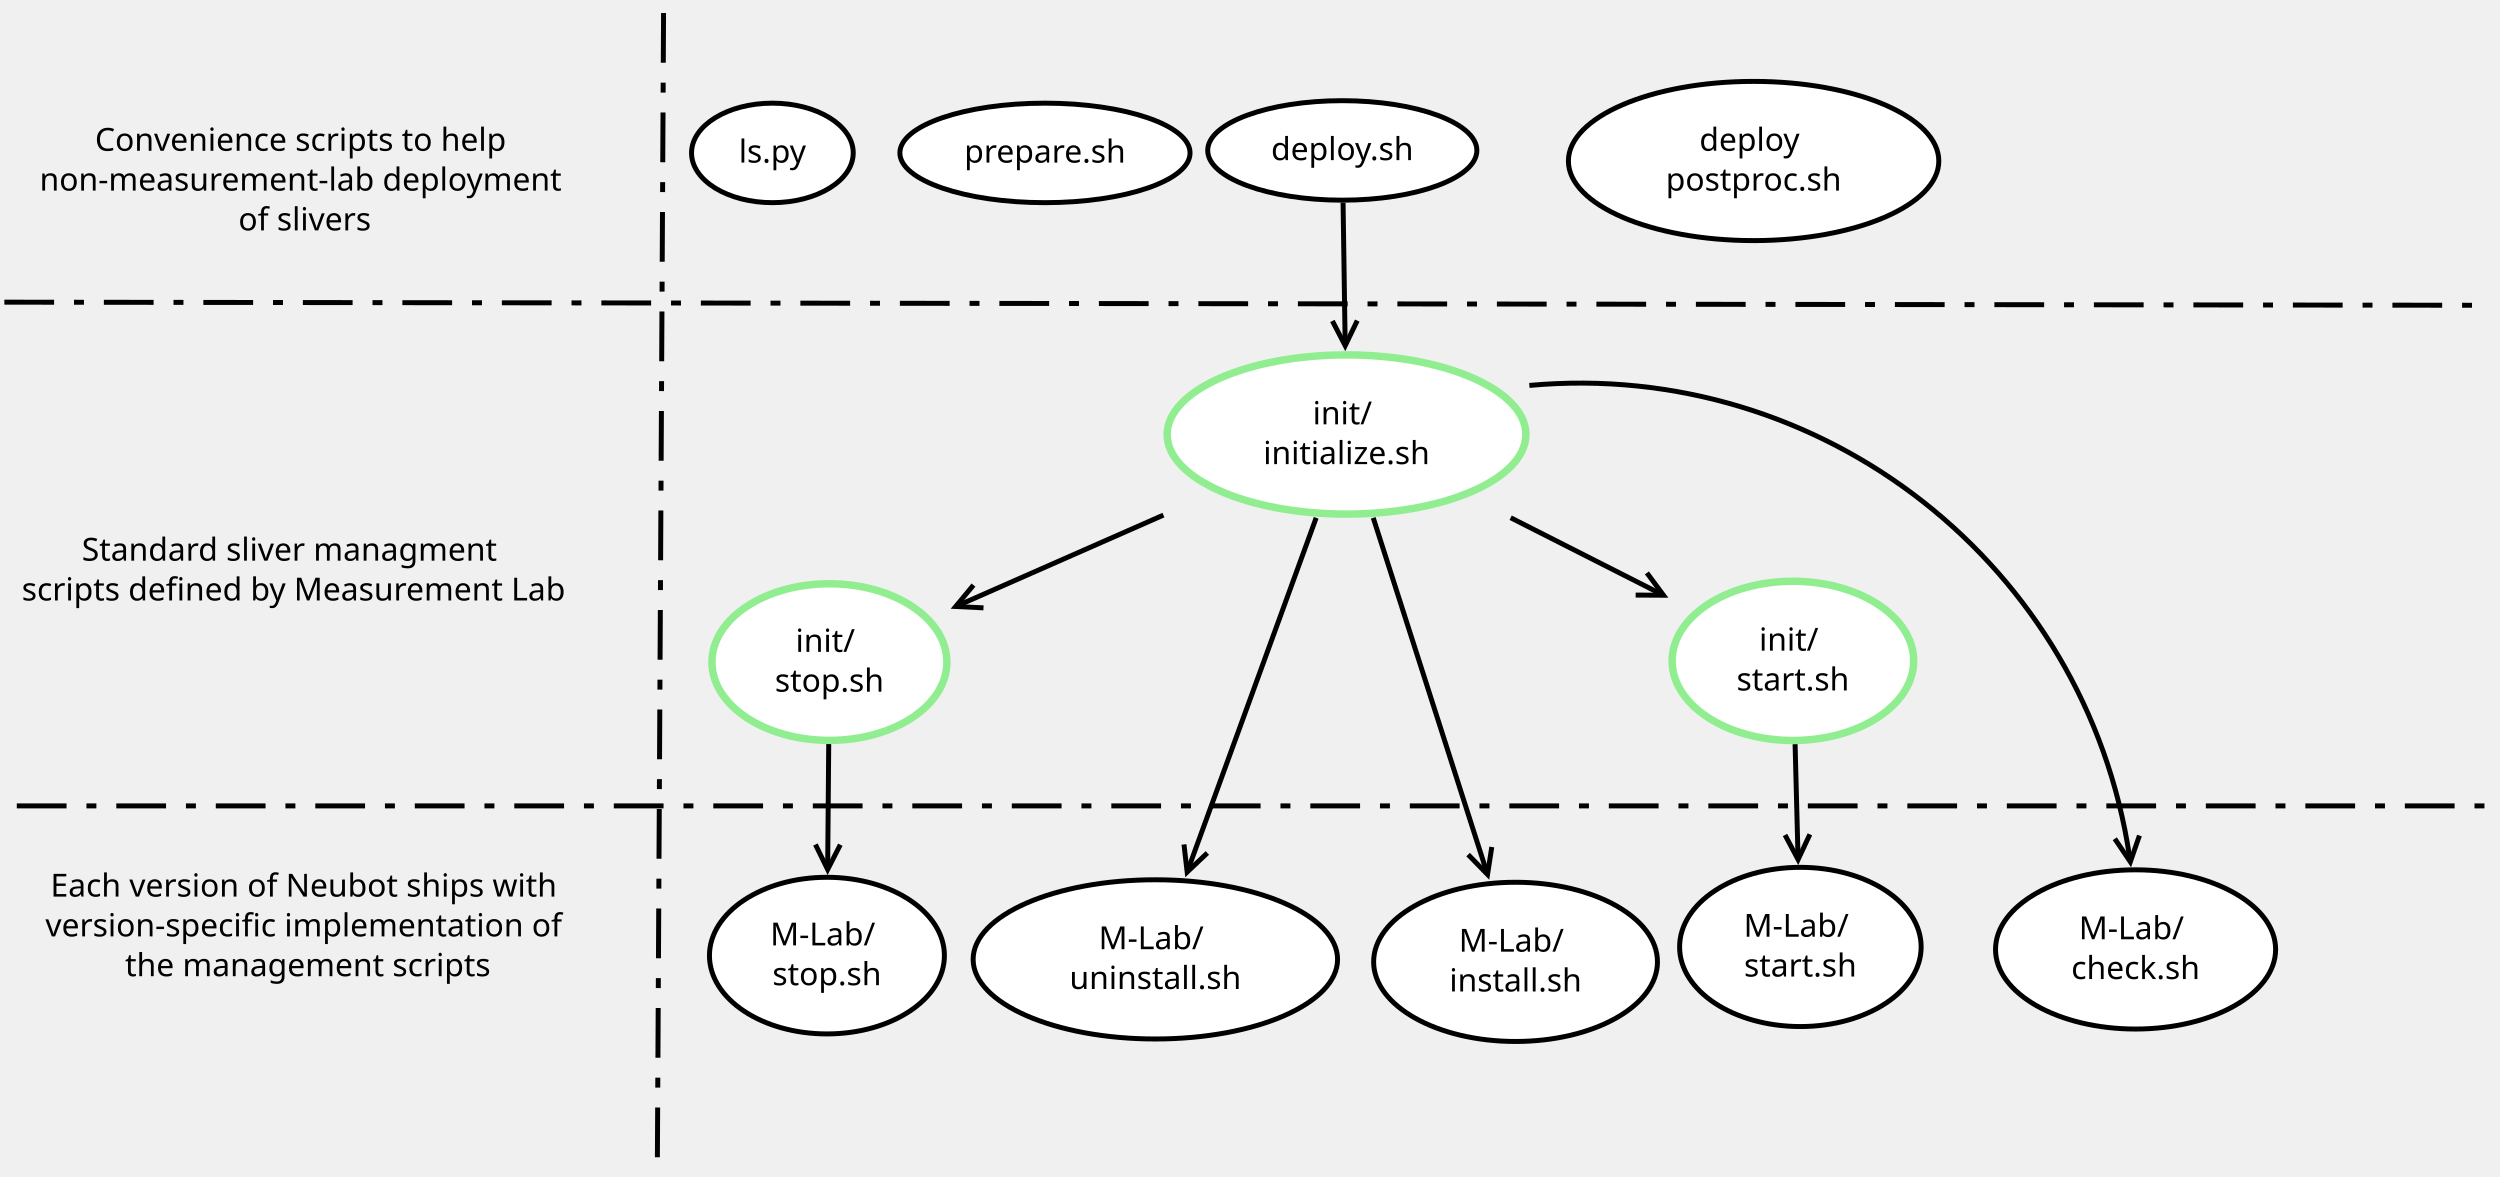
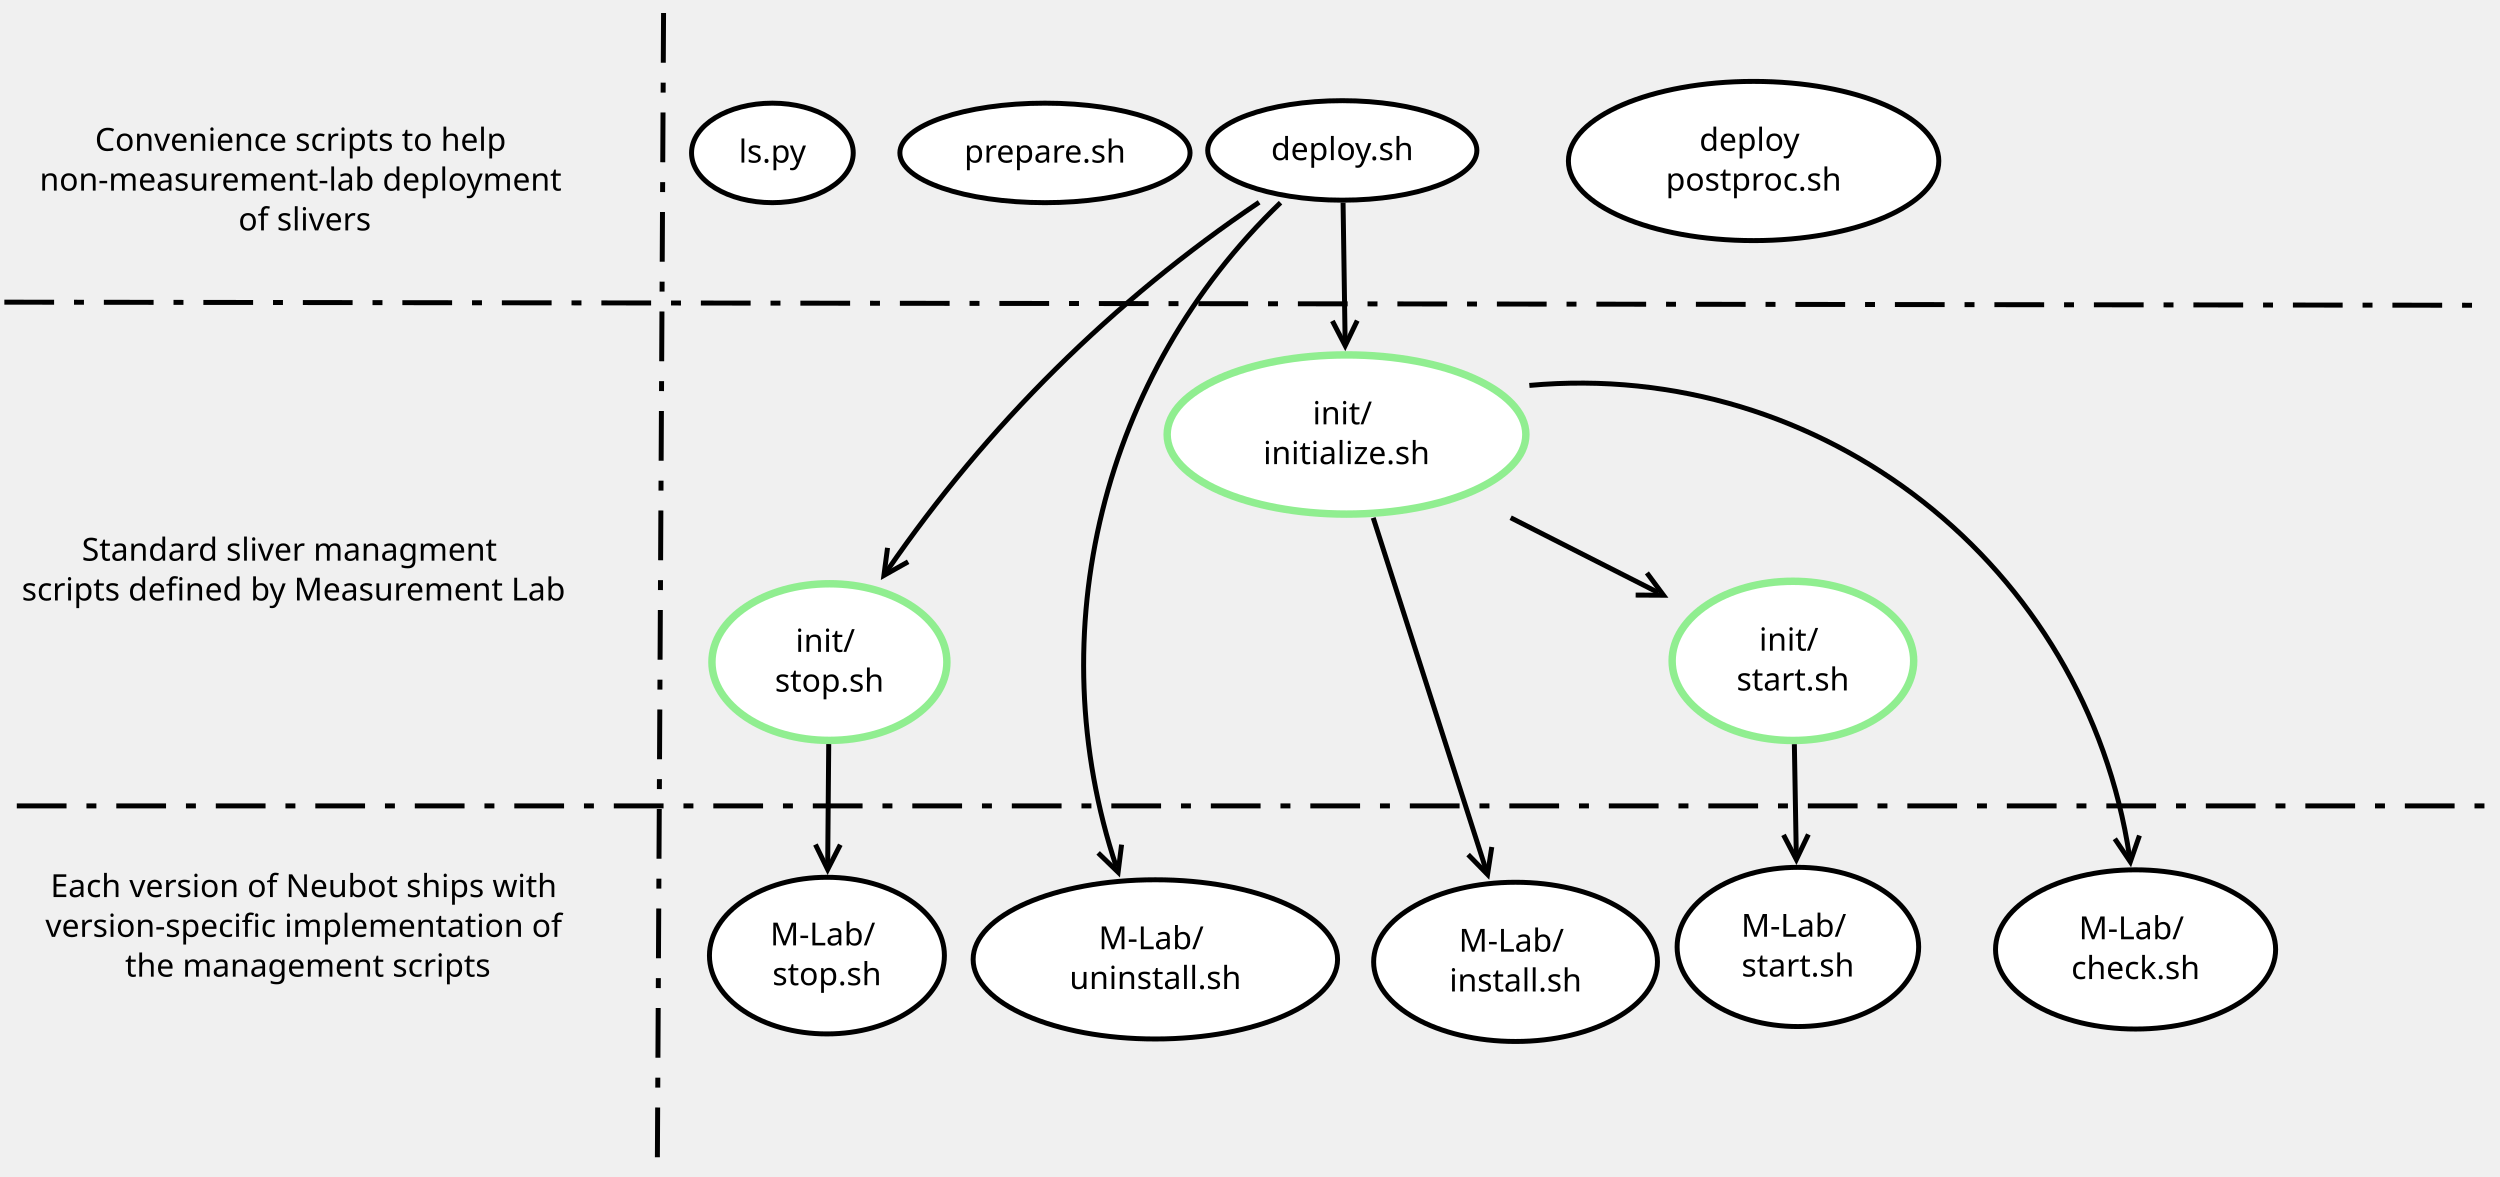
<svg xmlns="http://www.w3.org/2000/svg" width="51cm" height="24cm" viewBox="-318 -22 1005 466" id="svg2" version="1.1">
  <defs id="defs220" />
  <g id="g4">
    <ellipse style="fill: #ffffff" cx="221.6" cy="35" rx="54.1" ry="20" id="ellipse6" />
    <ellipse style="fill: none; fill-opacity:0; stroke-width: 2; stroke: #000000" cx="221.6" cy="35" rx="54.1" ry="20" id="ellipse8" />
    <text font-size="12.8" style="fill: #000000;text-anchor:middle;font-family:sans-serif;font-style:normal;font-weight:normal" x="221.6" y="38.9" id="text10">
      <tspan x="221.6" y="38.9" id="tspan12">deploy.sh</tspan>
    </text>
  </g>
  <g id="g14">
    <ellipse style="fill: #ffffff" cx="15.425" cy="240.683" rx="47.225" ry="31.483" id="ellipse16" />
    <ellipse style="fill: none; fill-opacity:0; stroke-width: 3; stroke: #90ee90" cx="15.425" cy="240.683" rx="47.225" ry="31.483" id="ellipse18" />
    <text font-size="12.8" style="fill: #000000;text-anchor:middle;font-family:sans-serif;font-style:normal;font-weight:normal" x="15.425" y="236.583" id="text20">
      <tspan x="15.425" y="236.583" id="tspan22">init/</tspan>
      <tspan x="15.425" y="252.583" id="tspan24">stop.sh</tspan>
    </text>
  </g>
  <g id="g26">
    <ellipse style="fill: #ffffff" cx="223.3" cy="149.2" rx="72.1" ry="32" id="ellipse28" />
    <ellipse style="fill: none; fill-opacity:0; stroke-width: 3; stroke: #90ee90" cx="223.3" cy="149.2" rx="72.1" ry="32" id="ellipse30" />
    <text font-size="12.8" style="fill: #000000;text-anchor:middle;font-family:sans-serif;font-style:normal;font-weight:normal" x="223.3" y="145.1" id="text32">
      <tspan x="223.3" y="145.1" id="tspan34">init/</tspan>
      <tspan x="223.3" y="161.1" id="tspan36">initialize.sh</tspan>
    </text>
  </g>
  <g id="g38">
    <ellipse style="fill: #ffffff" cx="402.75" cy="240.2" rx="48.55" ry="32" id="ellipse40" />
    <ellipse style="fill: none; fill-opacity:0; stroke-width: 3; stroke: #90ee90" cx="402.75" cy="240.2" rx="48.55" ry="32" id="ellipse42" />
    <text font-size="12.8" style="fill: #000000;text-anchor:middle;font-family:sans-serif;font-style:normal;font-weight:normal" x="402.75" y="236.1" id="text44">
      <tspan x="402.75" y="236.1" id="tspan46">init/</tspan>
      <tspan x="402.75" y="252.1" id="tspan48">start.sh</tspan>
    </text>
  </g>
  <g id="g50">
    <line style="fill: none; fill-opacity:0; stroke-width: 2; stroke: #000000" x1="221.913" y1="56.001" x2="222.735" y2="111.243" id="line52" />
    <polyline style="fill: none; fill-opacity:0; stroke-width: 2; stroke: #000000" points="217.62,103.555 222.768,113.479 227.619,103.406 " id="polyline54" />
  </g>
  <g id="g56">
    <line style="fill: none; fill-opacity:0; stroke-width: 2; stroke: #000000" x1="289.279" y1="182.658" x2="348.718" y2="212.8" id="line58" />
    <polyline style="fill: none; fill-opacity:0; stroke-width: 2; stroke: #000000" points="339.532,213.748 350.713,213.812 344.055,204.829 " id="polyline60" />
  </g>
  <g id="g62">
    <ellipse style="fill: #ffffff" cx="14.425" cy="358.683" rx="47.225" ry="31.483" id="ellipse64" />
    <ellipse style="fill: none; fill-opacity:0; stroke-width: 2; stroke: #000000" cx="14.425" cy="358.683" rx="47.225" ry="31.483" id="ellipse66" />
    <text font-size="12.8" style="fill: #000000;text-anchor:middle;font-family:sans-serif;font-style:normal;font-weight:normal" x="14.425" y="354.583" id="text68">
      <tspan x="14.425" y="354.583" id="tspan70">M-Lab/</tspan>
      <tspan x="14.425" y="370.583" id="tspan72">stop.sh</tspan>
    </text>
  </g>
  <g id="g74">
    <line style="fill: none; fill-opacity:0; stroke-width: 2; stroke: #000000" x1="15.146" y1="273.655" x2="14.737" y2="321.83" id="line76" />
    <polyline style="fill: none; fill-opacity:0; stroke-width: 2; stroke: #000000" points="9.803,314.024 14.718,324.066 19.803,314.109 " id="polyline78" />
  </g>
  <g id="g80">
    <ellipse style="fill: #ffffff" cx="146.45" cy="360.2" rx="73.25" ry="32" id="ellipse82" />
    <ellipse style="fill: none; fill-opacity:0; stroke-width: 2; stroke: #000000" cx="146.45" cy="360.2" rx="73.25" ry="32" id="ellipse84" />
    <text font-size="12.8" style="fill: #000000;text-anchor:middle;font-family:sans-serif;font-style:normal;font-weight:normal" x="146.45" y="356.1" id="text86">
      <tspan x="146.45" y="356.1" id="tspan88">M-Lab/</tspan>
      <tspan x="146.45" y="372.1" id="tspan90">uninstall.sh</tspan>
    </text>
  </g>
  <g id="g92">
-     <line style="fill: none; fill-opacity:0; stroke-width: 2; stroke: #000000" x1="211.1" y1="182.697" x2="160" y2="322.997" id="line94" />
-     <polyline style="fill: none; fill-opacity:0; stroke-width: 2; stroke: #000000" points="157.959,313.991 159.235,325.098 167.355,317.413 " id="polyline96" />
-   </g>
-   <g id="g98">
-     <line style="fill: none; fill-opacity:0; stroke-width: 2; stroke: #000000" x1="149.699" y1="181.591" x2="68.245" y2="217.438" id="line100" />
-     <polyline style="fill: none; fill-opacity:0; stroke-width: 2; stroke: #000000" points="73.338,209.734 66.199,218.338 77.366,218.887 " id="polyline102" />
+     <ellipse style="fill: #ffffff" cx="291.25" cy="361.2" rx="57.05" ry="32" id="ellipse94" />
+     <ellipse style="fill: none; fill-opacity:0; stroke-width: 2; stroke: #000000" cx="291.25" cy="361.2" rx="57.05" ry="32" id="ellipse96" />
+     <text font-size="12.8" style="fill: #000000;text-anchor:middle;font-family:sans-serif;font-style:normal;font-weight:normal" x="291.25" y="357.1" id="text98">
+       <tspan x="291.25" y="357.1" id="tspan100">M-Lab/</tspan>
+       <tspan x="291.25" y="373.1" id="tspan102">install.sh</tspan>
+     </text>
  </g>
  <g id="g104">
-     <ellipse style="fill: #ffffff" cx="291.25" cy="361.2" rx="57.05" ry="32" id="ellipse106" />
-     <ellipse style="fill: none; fill-opacity:0; stroke-width: 2; stroke: #000000" cx="291.25" cy="361.2" rx="57.05" ry="32" id="ellipse108" />
-     <text font-size="12.8" style="fill: #000000;text-anchor:middle;font-family:sans-serif;font-style:normal;font-weight:normal" x="291.25" y="357.1" id="text110">
-       <tspan x="291.25" y="357.1" id="tspan112">M-Lab/</tspan>
-       <tspan x="291.25" y="373.1" id="tspan114">install.sh</tspan>
+     <line style="fill: none; fill-opacity:0; stroke-width: 2; stroke: #000000" x1="234.037" y1="182.7" x2="279.307" y2="323.939" id="line106" />
+     <polyline style="fill: none; fill-opacity:0; stroke-width: 2; stroke: #000000" points="272.176,318.072 279.99,326.069 281.699,315.02 " id="polyline108" />
+   </g>
+   <g id="g110">
+     <ellipse style="fill: #ffffff" cx="404.75" cy="355.2" rx="48.55" ry="32" id="ellipse112" />
+     <ellipse style="fill: none; fill-opacity:0; stroke-width: 2; stroke: #000000" cx="404.75" cy="355.2" rx="48.55" ry="32" id="ellipse114" />
+     <text font-size="12.8" style="fill: #000000;text-anchor:middle;font-family:sans-serif;font-style:normal;font-weight:normal" x="404.75" y="351.1" id="text116">
+       <tspan x="404.75" y="351.1" id="tspan118">M-Lab/</tspan>
+       <tspan x="404.75" y="367.1" id="tspan120">start.sh</tspan>
    </text>
  </g>
-   <g id="g116">
-     <line style="fill: none; fill-opacity:0; stroke-width: 2; stroke: #000000" x1="234.037" y1="182.7" x2="279.307" y2="323.939" id="line118" />
-     <polyline style="fill: none; fill-opacity:0; stroke-width: 2; stroke: #000000" points="272.176,318.072 279.99,326.069 281.699,315.02 " id="polyline120" />
+   <g id="g122">
+     <line style="fill: none; fill-opacity:0; stroke-width: 2; stroke: #000000" x1="403.333" y1="273.702" x2="404.1" y2="317.823" id="line124" />
+     <polyline style="fill: none; fill-opacity:0; stroke-width: 2; stroke: #000000" points="398.966,310.147 404.139,320.059 408.964,309.974 " id="polyline126" />
  </g>
-   <g id="g122">
-     <ellipse style="fill: #ffffff" cx="405.75" cy="355.2" rx="48.55" ry="32" id="ellipse124" />
-     <ellipse style="fill: none; fill-opacity:0; stroke-width: 2; stroke: #000000" cx="405.75" cy="355.2" rx="48.55" ry="32" id="ellipse126" />
-     <text font-size="12.8" style="fill: #000000;text-anchor:middle;font-family:sans-serif;font-style:normal;font-weight:normal" x="405.75" y="351.1" id="text128">
-       <tspan x="405.75" y="351.1" id="tspan130">M-Lab/</tspan>
-       <tspan x="405.75" y="367.1" id="tspan132">start.sh</tspan>
+   <g id="g128">
+     <ellipse style="fill: #ffffff" cx="540.5" cy="356.2" rx="56.3" ry="32" id="ellipse130" />
+     <ellipse style="fill: none; fill-opacity:0; stroke-width: 2; stroke: #000000" cx="540.5" cy="356.2" rx="56.3" ry="32" id="ellipse132" />
+     <text font-size="12.8" style="fill: #000000;text-anchor:middle;font-family:sans-serif;font-style:normal;font-weight:normal" x="540.5" y="352.1" id="text134">
+       <tspan x="540.5" y="352.1" id="tspan136">M-Lab/</tspan>
+       <tspan x="540.5" y="368.1" id="tspan138">check.sh</tspan>
    </text>
  </g>
-   <g id="g134">
-     <line style="fill: none; fill-opacity:0; stroke-width: 2; stroke: #000000" x1="403.624" y1="273.702" x2="404.775" y2="317.824" id="line136" />
-     <polyline style="fill: none; fill-opacity:0; stroke-width: 2; stroke: #000000" points="399.574,310.193 404.833,320.059 409.571,309.932 " id="polyline138" />
+   <g id="g140">
+     <path style="fill: none; fill-opacity:0; stroke-width: 2; stroke: #000000" d="M 538.059,318.767 A 223.421,223.421 0 0 0 296.8,129.473" id="path142" />
+     <polyline style="fill: none; fill-opacity:0; stroke-width: 2; stroke: #000000" points="532.145,311.705 538.392,320.978 542.062,310.417 " id="polyline144" />
  </g>
-   <g id="g140">
-     <ellipse style="fill: #ffffff" cx="540.5" cy="356.2" rx="56.3" ry="32" id="ellipse142" />
-     <ellipse style="fill: none; fill-opacity:0; stroke-width: 2; stroke: #000000" cx="540.5" cy="356.2" rx="56.3" ry="32" id="ellipse144" />
-     <text font-size="12.8" style="fill: #000000;text-anchor:middle;font-family:sans-serif;font-style:normal;font-weight:normal" x="540.5" y="352.1" id="text146">
-       <tspan x="540.5" y="352.1" id="tspan148">M-Lab/</tspan>
-       <tspan x="540.5" y="368.1" id="tspan150">check.sh</tspan>
+   <line style="fill: none; fill-opacity:0; stroke-width: 2; stroke-dasharray: 20 8 4 8; stroke: #000000" x1="-311.25" y1="298.5" x2="686.25" y2="298.5" id="line146" />
+   <line style="fill: none; fill-opacity:0; stroke-width: 2; stroke-dasharray: 20 8 4 8; stroke: #000000" x1="-316.25" y1="96" x2="678.75" y2="97.25" id="line148" />
+   <text font-size="12.8" style="fill: #000000;text-anchor:middle;font-family:sans-serif;font-style:normal;font-weight:normal" x="-200" y="199.925" id="text150">
+     <tspan x="-200" y="199.925" id="tspan152">Standard sliver managment</tspan>
+     <tspan x="-200" y="215.925" id="tspan154">scripts defined by Measurement Lab</tspan>
+   </text>
+   <text font-size="12.8" style="fill: #000000;text-anchor:middle;font-family:sans-serif;font-style:normal;font-weight:normal" x="-195.5" y="35.15" id="text156">
+     <tspan x="-195.5" y="35.15" id="tspan158">Convenience scripts to help</tspan>
+     <tspan x="-195.5" y="51.15" id="tspan160">non-measurement-lab deployment</tspan>
+     <tspan x="-195.5" y="67.15" id="tspan162">of slivers</tspan>
+   </text>
+   <text font-size="12.8" style="fill: #000000;text-anchor:middle;font-family:sans-serif;font-style:normal;font-weight:normal" x="-194.25" y="335.149" id="text164">
+     <tspan x="-194.25" y="335.149" id="tspan166">Each version of Neubot ships with</tspan>
+     <tspan x="-194.25" y="351.149" id="tspan168">version-specific implementation of</tspan>
+     <tspan x="-194.25" y="367.149" id="tspan170">the management scripts</tspan>
+   </text>
+   <line style="fill: none; fill-opacity:0; stroke-width: 2; stroke-dasharray: 20 8 4 8; stroke: #000000" x1="-51.25" y1="-20.25" x2="-53.75" y2="443.5" id="line172" />
+   <g id="g174">
+     <ellipse style="fill: #ffffff" cx="-7.5" cy="36" rx="32.5" ry="20" id="ellipse176" />
+     <ellipse style="fill: none; fill-opacity:0; stroke-width: 2; stroke: #000000" cx="-7.5" cy="36" rx="32.5" ry="20" id="ellipse178" />
+     <text font-size="12.8" style="fill: #000000;text-anchor:middle;font-family:sans-serif;font-style:normal;font-weight:normal" x="-7.5" y="39.9" id="text180">
+       <tspan x="-7.5" y="39.9" id="tspan182">ls.py</tspan>
    </text>
  </g>
-   <g id="g152">
-     <path style="fill: none; fill-opacity:0; stroke-width: 2; stroke: #000000" d="M 538.059,318.767 A 223.421,223.421 0 0 0 296.8,129.473" id="path154" />
-     <polyline style="fill: none; fill-opacity:0; stroke-width: 2; stroke: #000000" points="532.145,311.705 538.392,320.978 542.062,310.417 " id="polyline156" />
-   </g>
-   <line style="fill: none; fill-opacity:0; stroke-width: 2; stroke-dasharray: 20 8 4 8; stroke: #000000" x1="-311.25" y1="298.5" x2="686.25" y2="298.5" id="line158" />
-   <line style="fill: none; fill-opacity:0; stroke-width: 2; stroke-dasharray: 20 8 4 8; stroke: #000000" x1="-316.25" y1="96" x2="678.75" y2="97.25" id="line160" />
-   <text font-size="12.8" style="fill: #000000;text-anchor:middle;font-family:sans-serif;font-style:normal;font-weight:normal" x="-200" y="199.925" id="text162">
-     <tspan x="-200" y="199.925" id="tspan164">Standard sliver managment</tspan>
-     <tspan x="-200" y="215.925" id="tspan166">scripts defined by Measurement Lab</tspan>
-   </text>
-   <text font-size="12.8" style="fill: #000000;text-anchor:middle;font-family:sans-serif;font-style:normal;font-weight:normal" x="-195.5" y="35.15" id="text168">
-     <tspan x="-195.5" y="35.15" id="tspan170">Convenience scripts to help</tspan>
-     <tspan x="-195.5" y="51.15" id="tspan172">non-measurement-lab deployment</tspan>
-     <tspan x="-195.5" y="67.15" id="tspan174">of slivers</tspan>
-   </text>
-   <text font-size="12.8" style="fill: #000000;text-anchor:middle;font-family:sans-serif;font-style:normal;font-weight:normal" x="-194.25" y="334.963" id="text176">
-     <tspan x="-194.25" y="334.963" id="tspan178">Each version of Neubot ships with</tspan>
-     <tspan x="-194.25" y="350.963" id="tspan180">version-specific implementation of</tspan>
-     <tspan x="-194.25" y="366.963" id="tspan182">the management scripts</tspan>
-   </text>
-   <line style="fill: none; fill-opacity:0; stroke-width: 2; stroke-dasharray: 20 8 4 8; stroke: #000000" x1="-51.25" y1="-20.25" x2="-53.75" y2="443.5" id="line184" />
-   <g id="g186">
-     <ellipse style="fill: #ffffff" cx="-7.5" cy="36" rx="32.5" ry="20" id="ellipse188" />
-     <ellipse style="fill: none; fill-opacity:0; stroke-width: 2; stroke: #000000" cx="-7.5" cy="36" rx="32.5" ry="20" id="ellipse190" />
-     <text font-size="12.8" style="fill: #000000;text-anchor:middle;font-family:sans-serif;font-style:normal;font-weight:normal" x="-7.5" y="39.9" id="text192">
-       <tspan x="-7.5" y="39.9" id="tspan194">ls.py</tspan>
+   <g id="g184">
+     <ellipse style="fill: #ffffff" cx="102.075" cy="36" rx="58.325" ry="20" id="ellipse186" />
+     <ellipse style="fill: none; fill-opacity:0; stroke-width: 2; stroke: #000000" cx="102.075" cy="36" rx="58.325" ry="20" id="ellipse188" />
+     <text font-size="12.8" style="fill: #000000;text-anchor:middle;font-family:sans-serif;font-style:normal;font-weight:normal" x="102.075" y="39.9" id="text190">
+       <tspan x="102.075" y="39.9" id="tspan192">prepare.sh</tspan>
    </text>
  </g>
-   <g id="g196">
-     <ellipse style="fill: #ffffff" cx="102.075" cy="36" rx="58.325" ry="20" id="ellipse198" />
-     <ellipse style="fill: none; fill-opacity:0; stroke-width: 2; stroke: #000000" cx="102.075" cy="36" rx="58.325" ry="20" id="ellipse200" />
-     <text font-size="12.8" style="fill: #000000;text-anchor:middle;font-family:sans-serif;font-style:normal;font-weight:normal" x="102.075" y="39.9" id="text202">
-       <tspan x="102.075" y="39.9" id="tspan204">prepare.sh</tspan>
+   <g id="g194">
+     <ellipse style="fill: #ffffff" cx="386.95" cy="39.25" rx="74.45" ry="32" id="ellipse196" />
+     <ellipse style="fill: none; fill-opacity:0; stroke-width: 2; stroke: #000000" cx="386.95" cy="39.25" rx="74.45" ry="32" id="ellipse198" />
+     <text font-size="12.8" style="fill: #000000;text-anchor:middle;font-family:sans-serif;font-style:normal;font-weight:normal" x="386.95" y="35.15" id="text200">
+       <tspan x="386.95" y="35.15" id="tspan202">deploy</tspan>
+       <tspan x="386.95" y="51.15" id="tspan204">postproc.sh</tspan>
    </text>
  </g>
  <g id="g206">
-     <ellipse style="fill: #ffffff" cx="386.95" cy="39.25" rx="74.45" ry="32" id="ellipse208" />
-     <ellipse style="fill: none; fill-opacity:0; stroke-width: 2; stroke: #000000" cx="386.95" cy="39.25" rx="74.45" ry="32" id="ellipse210" />
-     <text font-size="12.8" style="fill: #000000;text-anchor:middle;font-family:sans-serif;font-style:normal;font-weight:normal" x="386.95" y="35.15" id="text212">
-       <tspan x="386.95" y="35.15" id="tspan214">deploy</tspan>
-       <tspan x="386.95" y="51.15" id="tspan216">postproc.sh</tspan>
-     </text>
+     <path style="fill: none; fill-opacity:0; stroke-width: 2; stroke: #000000" d="M 188.165,55.85 A 563.002,563.002 0 0 0 38.601,204.005" id="path208" />
+     <polyline style="fill: none; fill-opacity:0; stroke-width: 2; stroke: #000000" points="38.789,194.762 37.334,205.848 47.075,200.36 " id="polyline210" />
+   </g>
+   <g id="g212">
+     <path style="fill: none; fill-opacity:0; stroke-width: 2; stroke: #000000" d="M 196.772,56.005 A 257.627,257.627 0 0 0 130.774,323.041" id="path214" />
+     <polyline style="fill: none; fill-opacity:0; stroke-width: 2; stroke: #000000" points="123.444,317.388 131.479,325.162 132.878,314.07 " id="polyline216" />
  </g>
</svg>
